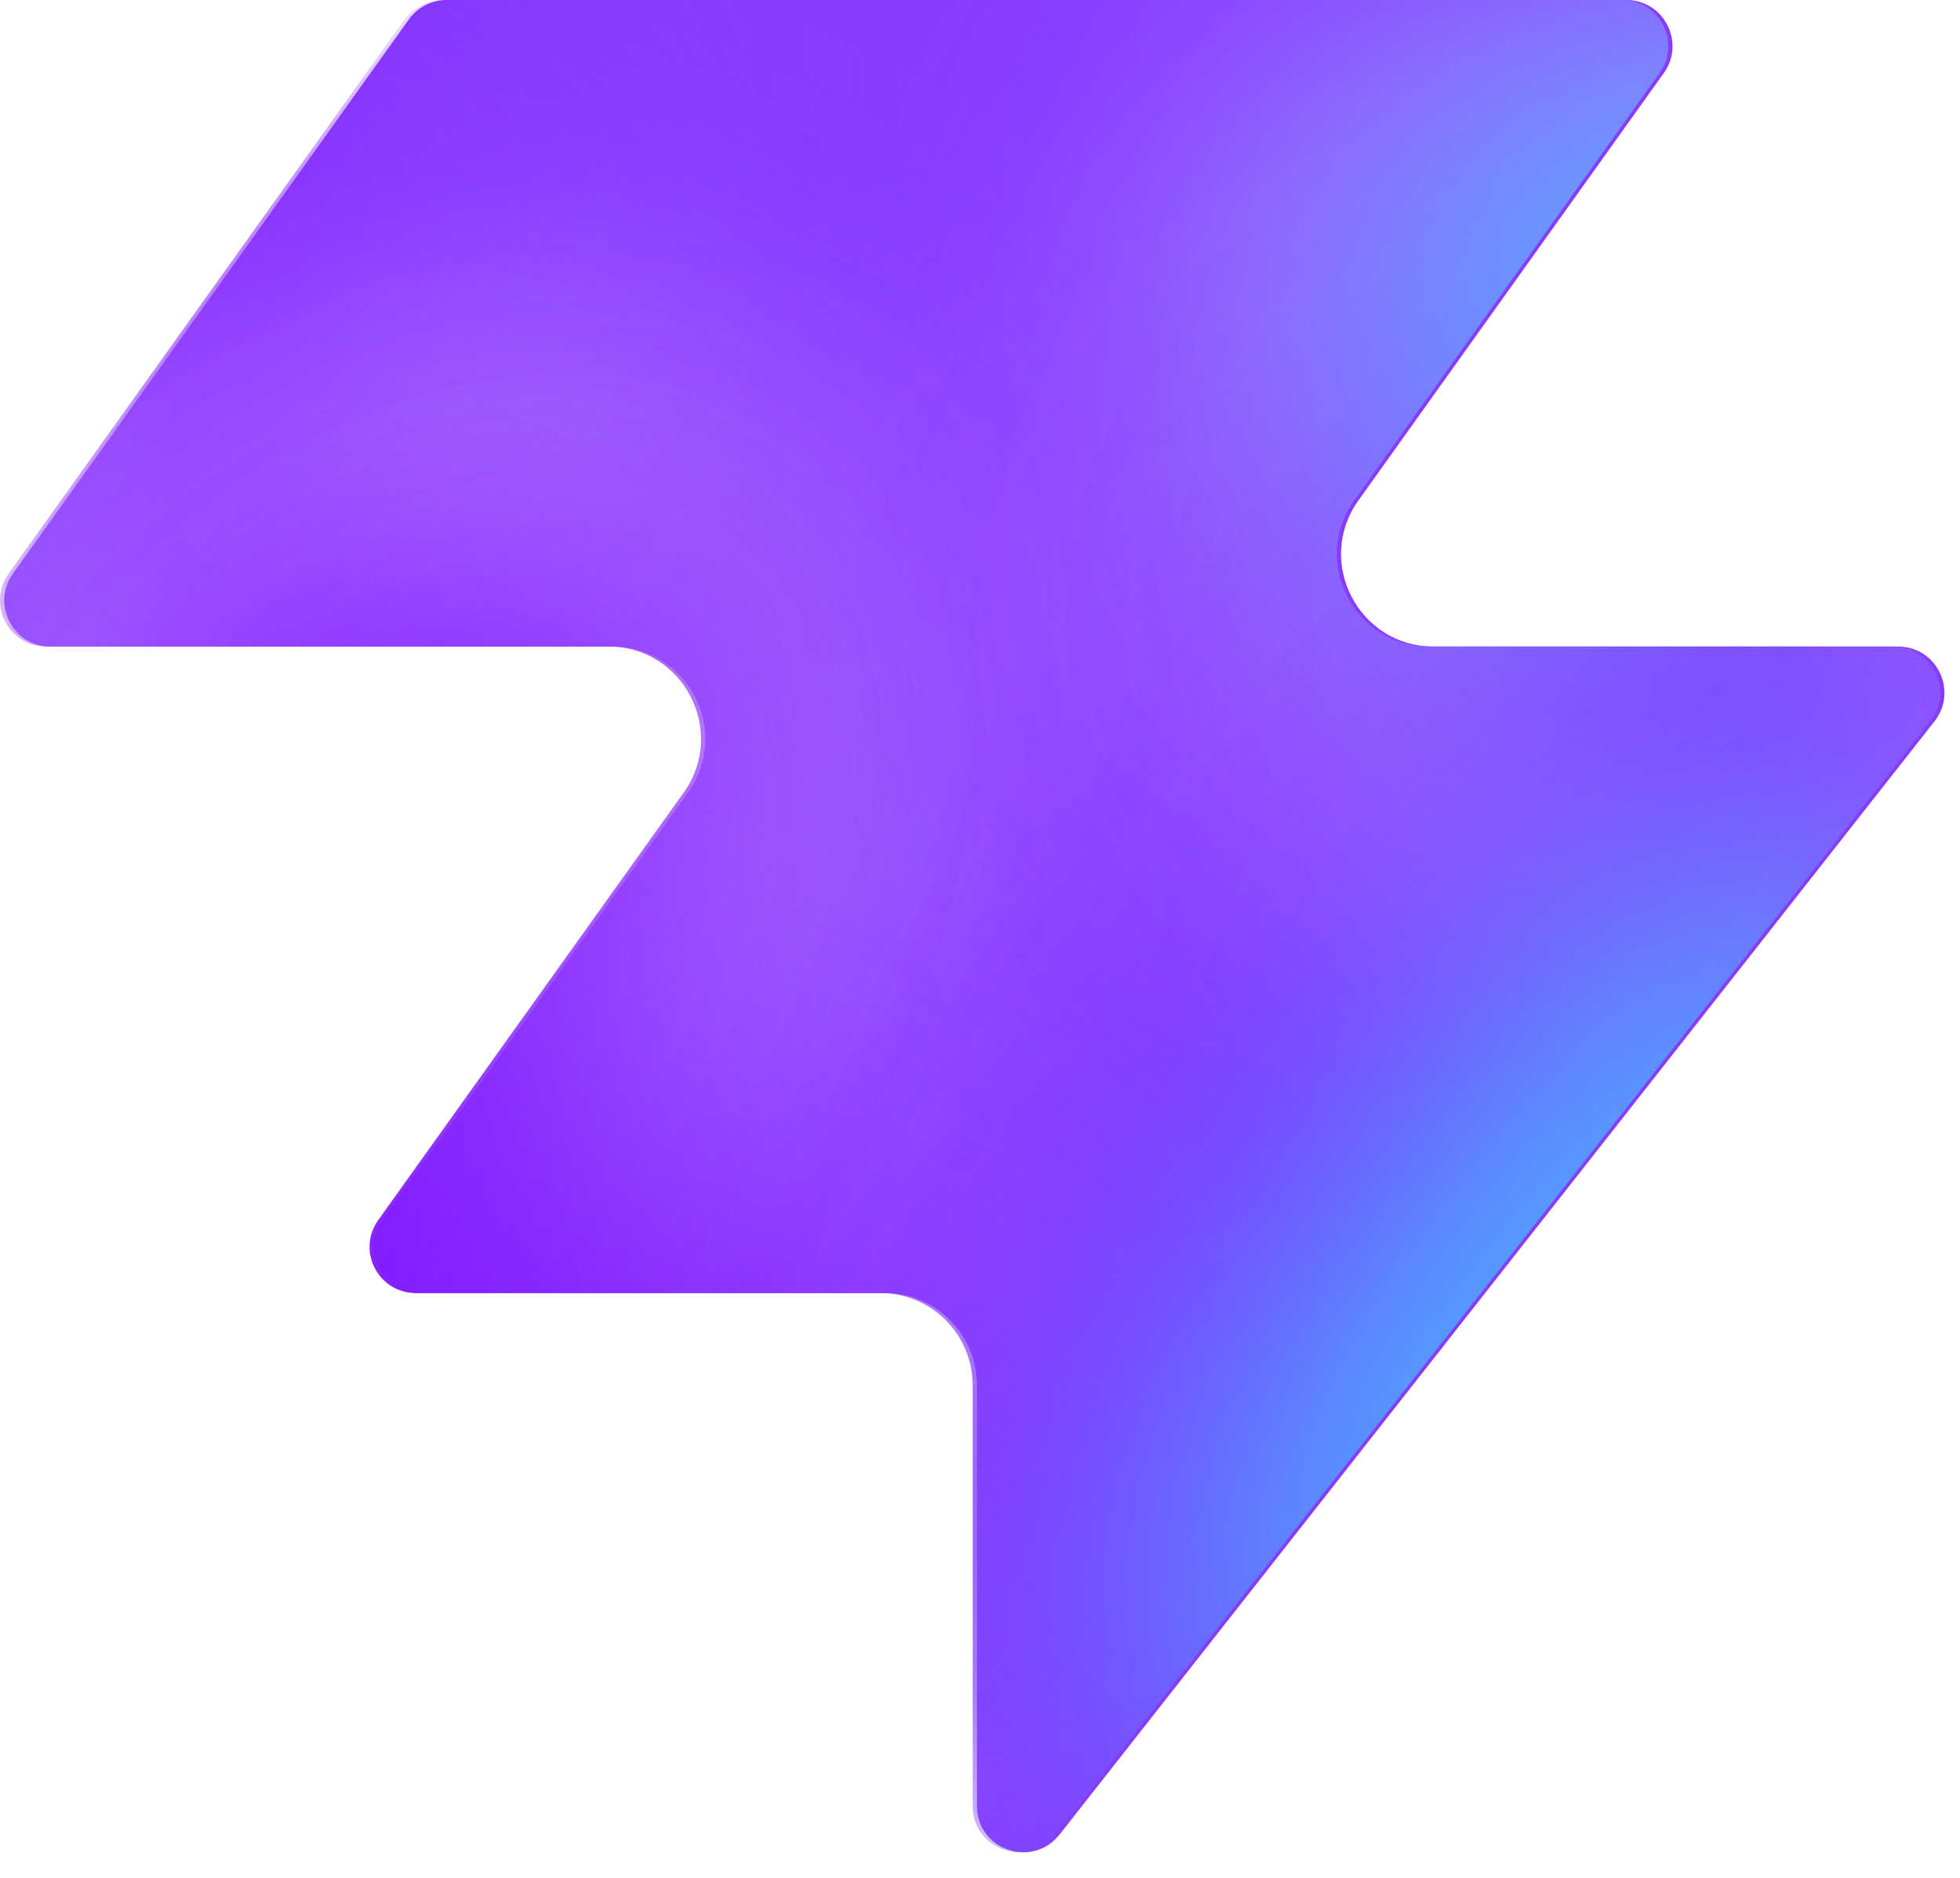
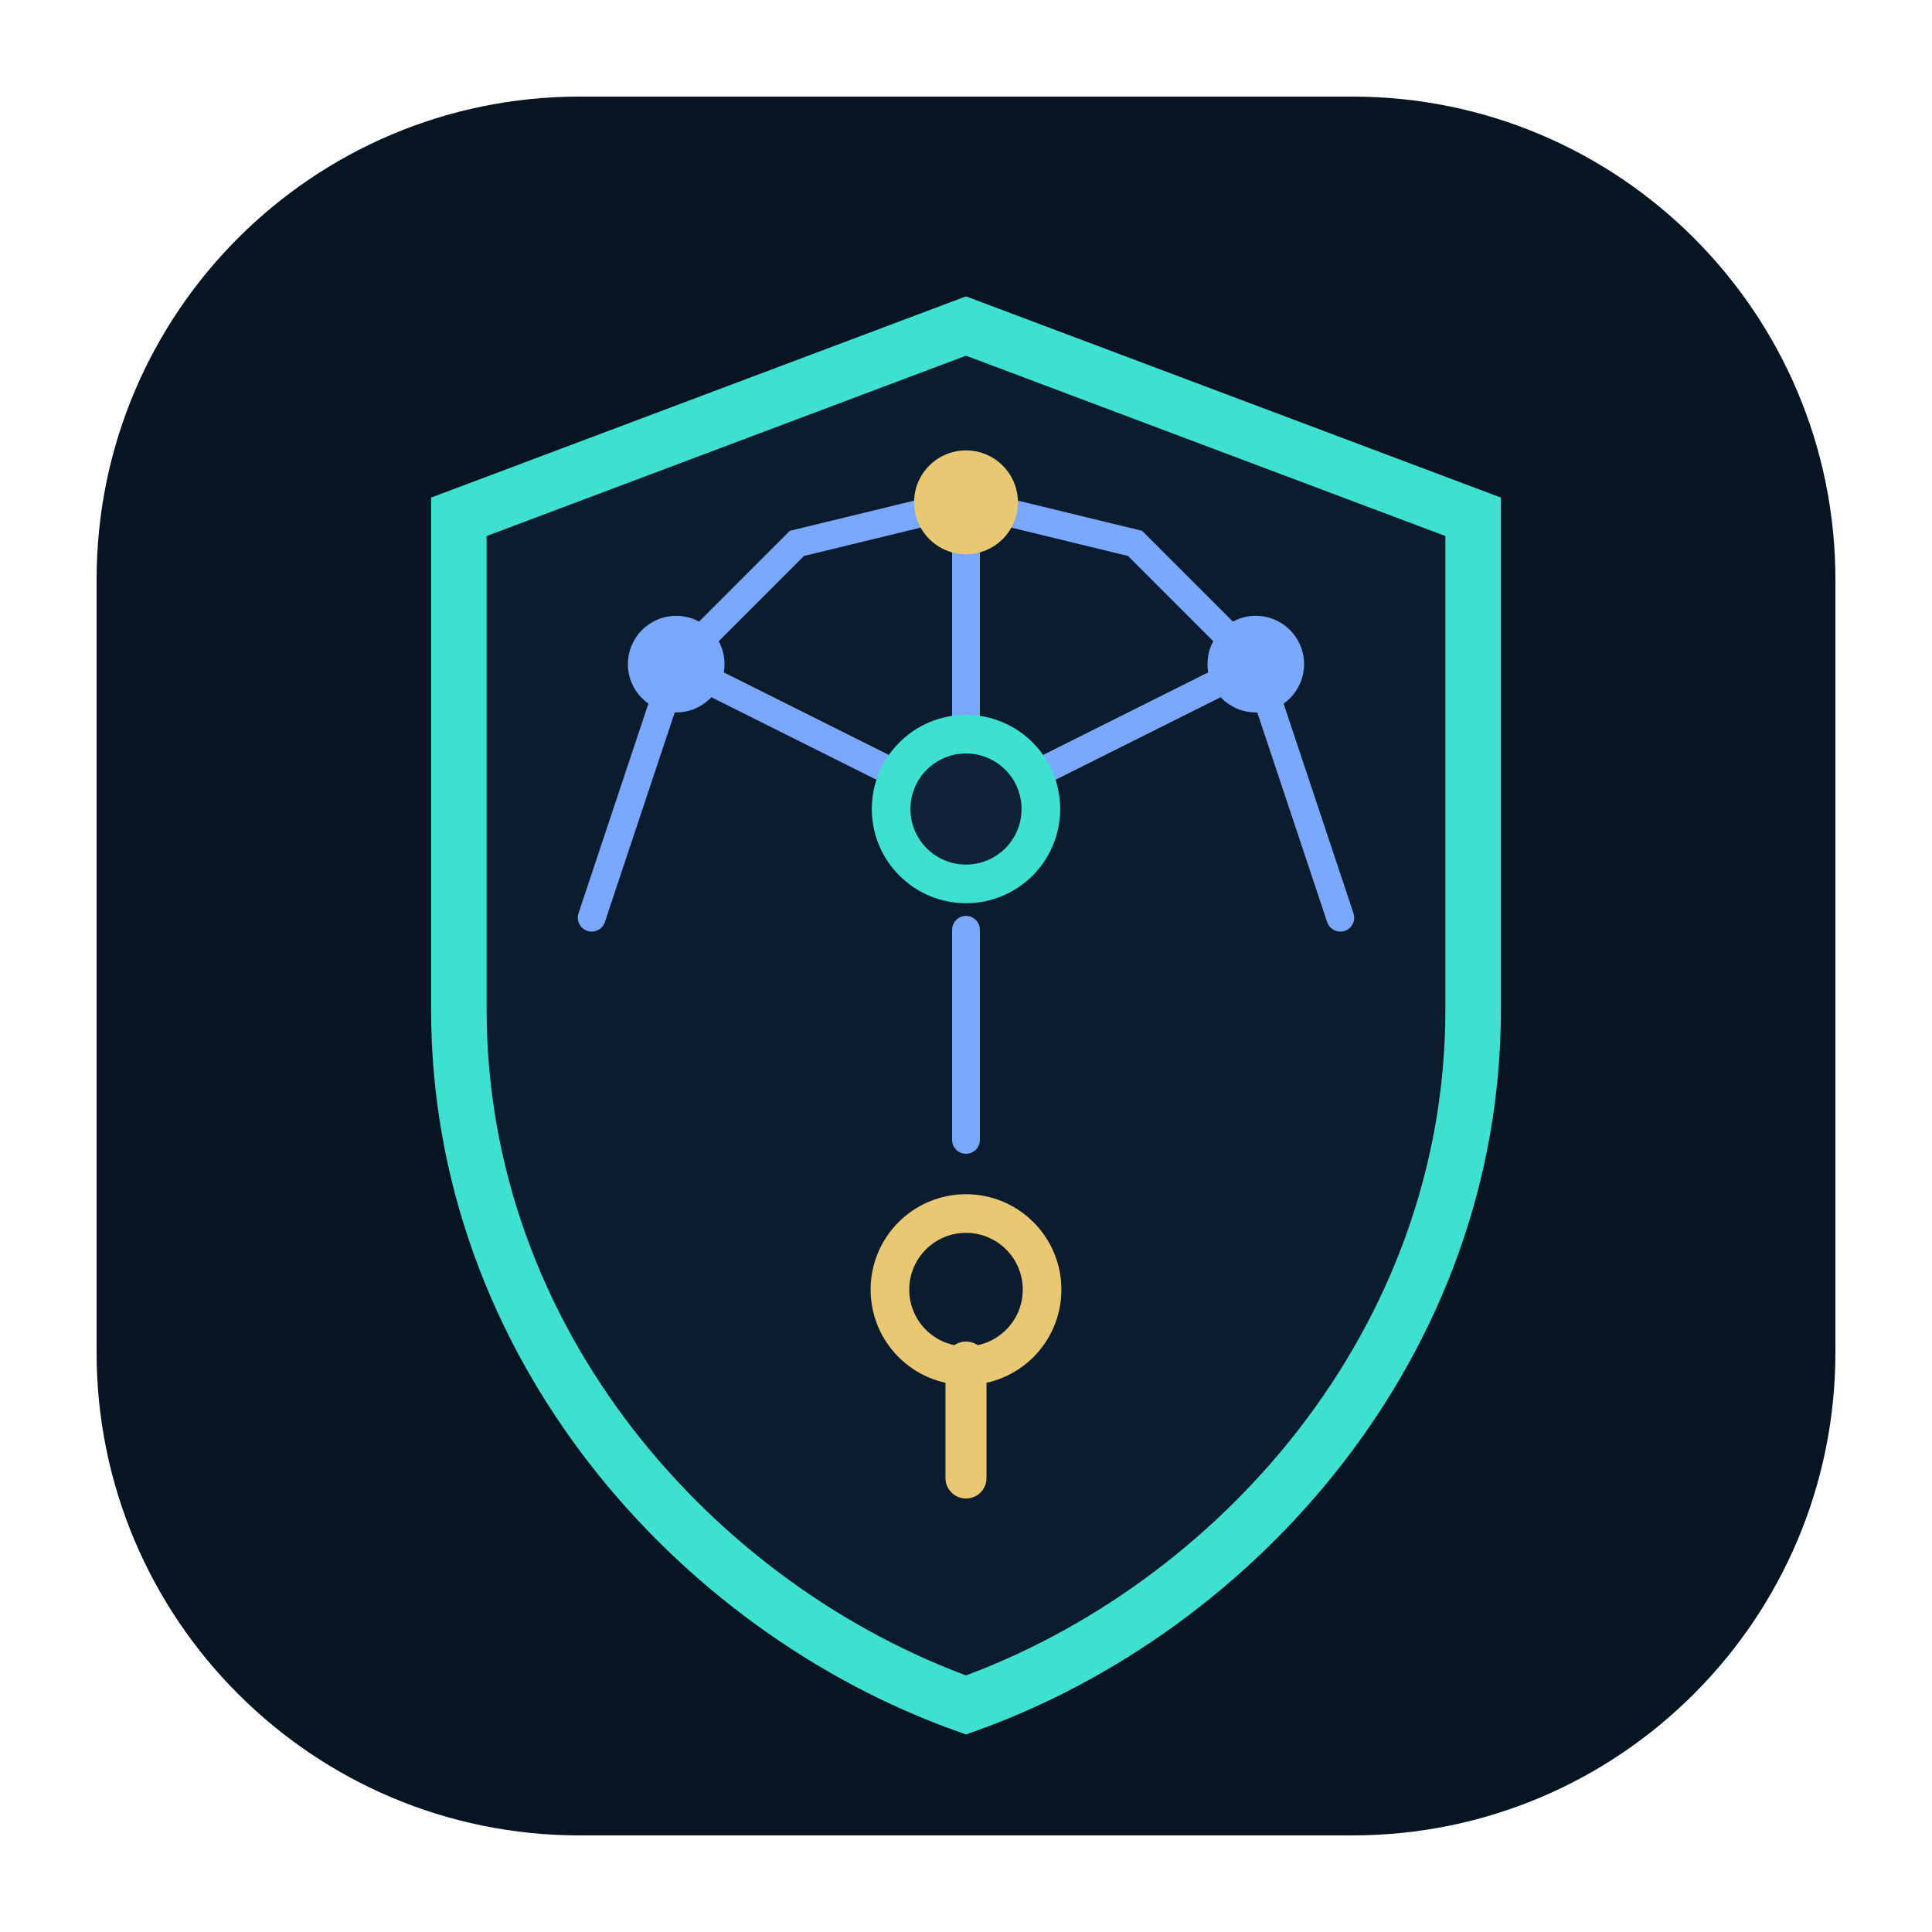
- <svg xmlns="http://www.w3.org/2000/svg" width="48" height="46" fill="none" viewBox="0 0 48 46">
-   <path fill="#863bff" d="M25.946 44.938c-.664.845-2.021.375-2.021-.698V33.937a2.26 2.26 0 0 0-2.262-2.262H10.287c-.92 0-1.456-1.04-.92-1.788l7.48-10.471c1.07-1.497 0-3.578-1.842-3.578H1.237c-.92 0-1.456-1.04-.92-1.788L10.013.474c.214-.297.556-.474.92-.474h28.894c.92 0 1.456 1.04.92 1.788l-7.48 10.471c-1.07 1.498 0 3.579 1.842 3.579h11.377c.943 0 1.473 1.088.89 1.83L25.947 44.94z" style="fill:#863bff;fill:color(display-p3 .525 .23 1);fill-opacity:1" />
-   <mask id="a" width="48" height="46" x="0" y="0" maskUnits="userSpaceOnUse" style="mask-type:alpha">
-     <path fill="#000" d="M25.842 44.938c-.664.844-2.021.375-2.021-.698V33.937a2.26 2.26 0 0 0-2.262-2.262H10.183c-.92 0-1.456-1.04-.92-1.788l7.48-10.471c1.07-1.498 0-3.579-1.842-3.579H1.133c-.92 0-1.456-1.04-.92-1.787L9.91.473c.214-.297.556-.474.92-.474h28.894c.92 0 1.456 1.04.92 1.788l-7.48 10.471c-1.07 1.498 0 3.578 1.842 3.578h11.377c.943 0 1.473 1.088.89 1.832L25.843 44.94z" style="fill:#000;fill-opacity:1" />
-   </mask>
-   <g mask="url(#a)">
-     <g filter="url(#b)">
-       <ellipse cx="5.508" cy="14.704" fill="#ede6ff" rx="5.508" ry="14.704" style="fill:#ede6ff;fill:color(display-p3 .927 .903 1);fill-opacity:1" transform="matrix(.00324 1 1 -.00324 -4.47 31.516)" />
-     </g>
-     <g filter="url(#c)">
-       <ellipse cx="10.399" cy="29.851" fill="#ede6ff" rx="10.399" ry="29.851" style="fill:#ede6ff;fill:color(display-p3 .927 .903 1);fill-opacity:1" transform="matrix(.00324 1 1 -.00324 -39.328 7.883)" />
-     </g>
-     <g filter="url(#d)">
-       <ellipse cx="5.508" cy="30.487" fill="#7e14ff" rx="5.508" ry="30.487" style="fill:#7e14ff;fill:color(display-p3 .492 .077 1);fill-opacity:1" transform="rotate(89.814 -25.913 -14.639)scale(1 -1)" />
-     </g>
-     <g filter="url(#e)">
-       <ellipse cx="5.508" cy="30.599" fill="#7e14ff" rx="5.508" ry="30.599" style="fill:#7e14ff;fill:color(display-p3 .492 .077 1);fill-opacity:1" transform="rotate(89.814 -32.644 -3.334)scale(1 -1)" />
-     </g>
-     <g filter="url(#f)">
-       <ellipse cx="5.508" cy="30.599" fill="#7e14ff" rx="5.508" ry="30.599" style="fill:#7e14ff;fill:color(display-p3 .492 .077 1);fill-opacity:1" transform="matrix(.00324 1 1 -.00324 -34.34 30.47)" />
-     </g>
-     <g filter="url(#g)">
-       <ellipse cx="14.072" cy="22.078" fill="#ede6ff" rx="14.072" ry="22.078" style="fill:#ede6ff;fill:color(display-p3 .927 .903 1);fill-opacity:1" transform="rotate(93.35 24.506 48.493)scale(-1 1)" />
-     </g>
-     <g filter="url(#h)">
-       <ellipse cx="3.47" cy="21.501" fill="#7e14ff" rx="3.47" ry="21.501" style="fill:#7e14ff;fill:color(display-p3 .492 .077 1);fill-opacity:1" transform="rotate(89.009 28.708 47.59)scale(-1 1)" />
-     </g>
-     <g filter="url(#i)">
-       <ellipse cx="3.47" cy="21.501" fill="#7e14ff" rx="3.47" ry="21.501" style="fill:#7e14ff;fill:color(display-p3 .492 .077 1);fill-opacity:1" transform="rotate(89.009 28.708 47.59)scale(-1 1)" />
-     </g>
-     <g filter="url(#j)">
-       <ellipse cx=".387" cy="8.972" fill="#7e14ff" rx="4.407" ry="29.108" style="fill:#7e14ff;fill:color(display-p3 .492 .077 1);fill-opacity:1" transform="rotate(39.51 .387 8.972)" />
-     </g>
-     <g filter="url(#k)">
-       <ellipse cx="47.523" cy="-6.092" fill="#7e14ff" rx="4.407" ry="29.108" style="fill:#7e14ff;fill:color(display-p3 .492 .077 1);fill-opacity:1" transform="rotate(37.892 47.523 -6.092)" />
-     </g>
-     <g filter="url(#l)">
-       <ellipse cx="41.412" cy="6.333" fill="#47bfff" rx="5.971" ry="9.665" style="fill:#47bfff;fill:color(display-p3 .28 .748 1);fill-opacity:1" transform="rotate(37.892 41.412 6.333)" />
-     </g>
-     <g filter="url(#m)">
-       <ellipse cx="-1.879" cy="38.332" fill="#7e14ff" rx="4.407" ry="29.108" style="fill:#7e14ff;fill:color(display-p3 .492 .077 1);fill-opacity:1" transform="rotate(37.892 -1.88 38.332)" />
-     </g>
-     <g filter="url(#n)">
-       <ellipse cx="-1.879" cy="38.332" fill="#7e14ff" rx="4.407" ry="29.108" style="fill:#7e14ff;fill:color(display-p3 .492 .077 1);fill-opacity:1" transform="rotate(37.892 -1.88 38.332)" />
-     </g>
-     <g filter="url(#o)">
-       <ellipse cx="35.651" cy="29.907" fill="#7e14ff" rx="4.407" ry="29.108" style="fill:#7e14ff;fill:color(display-p3 .492 .077 1);fill-opacity:1" transform="rotate(37.892 35.651 29.907)" />
-     </g>
-     <g filter="url(#p)">
-       <ellipse cx="38.418" cy="32.4" fill="#47bfff" rx="5.971" ry="15.297" style="fill:#47bfff;fill:color(display-p3 .28 .748 1);fill-opacity:1" transform="rotate(37.892 38.418 32.4)" />
-     </g>
+ <svg xmlns="http://www.w3.org/2000/svg" viewBox="0 0 80 80" fill="none">
+   <rect x="4" y="4" width="72" height="72" rx="20" fill="#071422" />
+   <path d="M40 13.5 L61 21.4 V41.8 C61 55.6 51.2 66.6 40 70.6 C28.8 66.6 19 55.6 19 41.8 V21.4 Z" fill="#0a1c2e" stroke="#3ee0d0" stroke-width="2.3" />
+   <g stroke="#7aa8ff" stroke-width="1.15" stroke-linecap="round">
+     <path d="M28 27.5 L40 33.5 L52 27.5" />
+     <path d="M24.5 38 L28 27.5 L33 22.5 L40 20.8 L47 22.5 L52 27.5 L55.5 38" />
+     <path d="M40 20.8 V33.5" />
+     <path d="M40 38.5 V47.2" />
  </g>
-   <defs>
-     <filter id="b" width="60.045" height="41.654" x="-19.77" y="16.149" color-interpolation-filters="sRGB" filterUnits="userSpaceOnUse">
-       <feFlood flood-opacity="0" result="BackgroundImageFix" />
-       <feBlend in="SourceGraphic" in2="BackgroundImageFix" result="shape" />
-       <feGaussianBlur result="effect1_foregroundBlur_2002_17158" stdDeviation="7.659" />
-     </filter>
-     <filter id="c" width="90.34" height="51.437" x="-54.613" y="-7.533" color-interpolation-filters="sRGB" filterUnits="userSpaceOnUse">
-       <feFlood flood-opacity="0" result="BackgroundImageFix" />
-       <feBlend in="SourceGraphic" in2="BackgroundImageFix" result="shape" />
-       <feGaussianBlur result="effect1_foregroundBlur_2002_17158" stdDeviation="7.659" />
-     </filter>
-     <filter id="d" width="79.355" height="29.4" x="-49.64" y="2.03" color-interpolation-filters="sRGB" filterUnits="userSpaceOnUse">
-       <feFlood flood-opacity="0" result="BackgroundImageFix" />
-       <feBlend in="SourceGraphic" in2="BackgroundImageFix" result="shape" />
-       <feGaussianBlur result="effect1_foregroundBlur_2002_17158" stdDeviation="4.596" />
-     </filter>
-     <filter id="e" width="79.579" height="29.4" x="-45.045" y="20.029" color-interpolation-filters="sRGB" filterUnits="userSpaceOnUse">
-       <feFlood flood-opacity="0" result="BackgroundImageFix" />
-       <feBlend in="SourceGraphic" in2="BackgroundImageFix" result="shape" />
-       <feGaussianBlur result="effect1_foregroundBlur_2002_17158" stdDeviation="4.596" />
-     </filter>
-     <filter id="f" width="79.579" height="29.4" x="-43.513" y="21.178" color-interpolation-filters="sRGB" filterUnits="userSpaceOnUse">
-       <feFlood flood-opacity="0" result="BackgroundImageFix" />
-       <feBlend in="SourceGraphic" in2="BackgroundImageFix" result="shape" />
-       <feGaussianBlur result="effect1_foregroundBlur_2002_17158" stdDeviation="4.596" />
-     </filter>
-     <filter id="g" width="74.749" height="58.852" x="15.756" y="-17.901" color-interpolation-filters="sRGB" filterUnits="userSpaceOnUse">
-       <feFlood flood-opacity="0" result="BackgroundImageFix" />
-       <feBlend in="SourceGraphic" in2="BackgroundImageFix" result="shape" />
-       <feGaussianBlur result="effect1_foregroundBlur_2002_17158" stdDeviation="7.659" />
-     </filter>
-     <filter id="h" width="61.377" height="25.362" x="23.548" y="2.284" color-interpolation-filters="sRGB" filterUnits="userSpaceOnUse">
-       <feFlood flood-opacity="0" result="BackgroundImageFix" />
-       <feBlend in="SourceGraphic" in2="BackgroundImageFix" result="shape" />
-       <feGaussianBlur result="effect1_foregroundBlur_2002_17158" stdDeviation="4.596" />
-     </filter>
-     <filter id="i" width="61.377" height="25.362" x="23.548" y="2.284" color-interpolation-filters="sRGB" filterUnits="userSpaceOnUse">
-       <feFlood flood-opacity="0" result="BackgroundImageFix" />
-       <feBlend in="SourceGraphic" in2="BackgroundImageFix" result="shape" />
-       <feGaussianBlur result="effect1_foregroundBlur_2002_17158" stdDeviation="4.596" />
-     </filter>
-     <filter id="j" width="56.045" height="63.649" x="-27.636" y="-22.853" color-interpolation-filters="sRGB" filterUnits="userSpaceOnUse">
-       <feFlood flood-opacity="0" result="BackgroundImageFix" />
-       <feBlend in="SourceGraphic" in2="BackgroundImageFix" result="shape" />
-       <feGaussianBlur result="effect1_foregroundBlur_2002_17158" stdDeviation="4.596" />
-     </filter>
-     <filter id="k" width="54.814" height="64.646" x="20.116" y="-38.415" color-interpolation-filters="sRGB" filterUnits="userSpaceOnUse">
-       <feFlood flood-opacity="0" result="BackgroundImageFix" />
-       <feBlend in="SourceGraphic" in2="BackgroundImageFix" result="shape" />
-       <feGaussianBlur result="effect1_foregroundBlur_2002_17158" stdDeviation="4.596" />
-     </filter>
-     <filter id="l" width="33.541" height="35.313" x="24.641" y="-11.323" color-interpolation-filters="sRGB" filterUnits="userSpaceOnUse">
-       <feFlood flood-opacity="0" result="BackgroundImageFix" />
-       <feBlend in="SourceGraphic" in2="BackgroundImageFix" result="shape" />
-       <feGaussianBlur result="effect1_foregroundBlur_2002_17158" stdDeviation="4.596" />
-     </filter>
-     <filter id="m" width="54.814" height="64.646" x="-29.286" y="6.009" color-interpolation-filters="sRGB" filterUnits="userSpaceOnUse">
-       <feFlood flood-opacity="0" result="BackgroundImageFix" />
-       <feBlend in="SourceGraphic" in2="BackgroundImageFix" result="shape" />
-       <feGaussianBlur result="effect1_foregroundBlur_2002_17158" stdDeviation="4.596" />
-     </filter>
-     <filter id="n" width="54.814" height="64.646" x="-29.286" y="6.009" color-interpolation-filters="sRGB" filterUnits="userSpaceOnUse">
-       <feFlood flood-opacity="0" result="BackgroundImageFix" />
-       <feBlend in="SourceGraphic" in2="BackgroundImageFix" result="shape" />
-       <feGaussianBlur result="effect1_foregroundBlur_2002_17158" stdDeviation="4.596" />
-     </filter>
-     <filter id="o" width="54.814" height="64.646" x="8.244" y="-2.416" color-interpolation-filters="sRGB" filterUnits="userSpaceOnUse">
-       <feFlood flood-opacity="0" result="BackgroundImageFix" />
-       <feBlend in="SourceGraphic" in2="BackgroundImageFix" result="shape" />
-       <feGaussianBlur result="effect1_foregroundBlur_2002_17158" stdDeviation="4.596" />
-     </filter>
-     <filter id="p" width="39.409" height="43.623" x="18.713" y="10.588" color-interpolation-filters="sRGB" filterUnits="userSpaceOnUse">
-       <feFlood flood-opacity="0" result="BackgroundImageFix" />
-       <feBlend in="SourceGraphic" in2="BackgroundImageFix" result="shape" />
-       <feGaussianBlur result="effect1_foregroundBlur_2002_17158" stdDeviation="4.596" />
-     </filter>
-   </defs>
+   <circle cx="40" cy="20.8" r="2.15" fill="#e8c872" />
+   <circle cx="28" cy="27.5" r="2" fill="#7aa8ff" />
+   <circle cx="52" cy="27.5" r="2" fill="#7aa8ff" />
+   <circle cx="40" cy="33.5" r="3.1" fill="#102235" stroke="#3ee0d0" stroke-width="1.6" />
+   <circle cx="40" cy="53.4" r="3.15" stroke="#e8c872" stroke-width="1.6" />
+   <path d="M40 56.4 V61.2" stroke="#e8c872" stroke-width="1.7" stroke-linecap="round" />
</svg>
